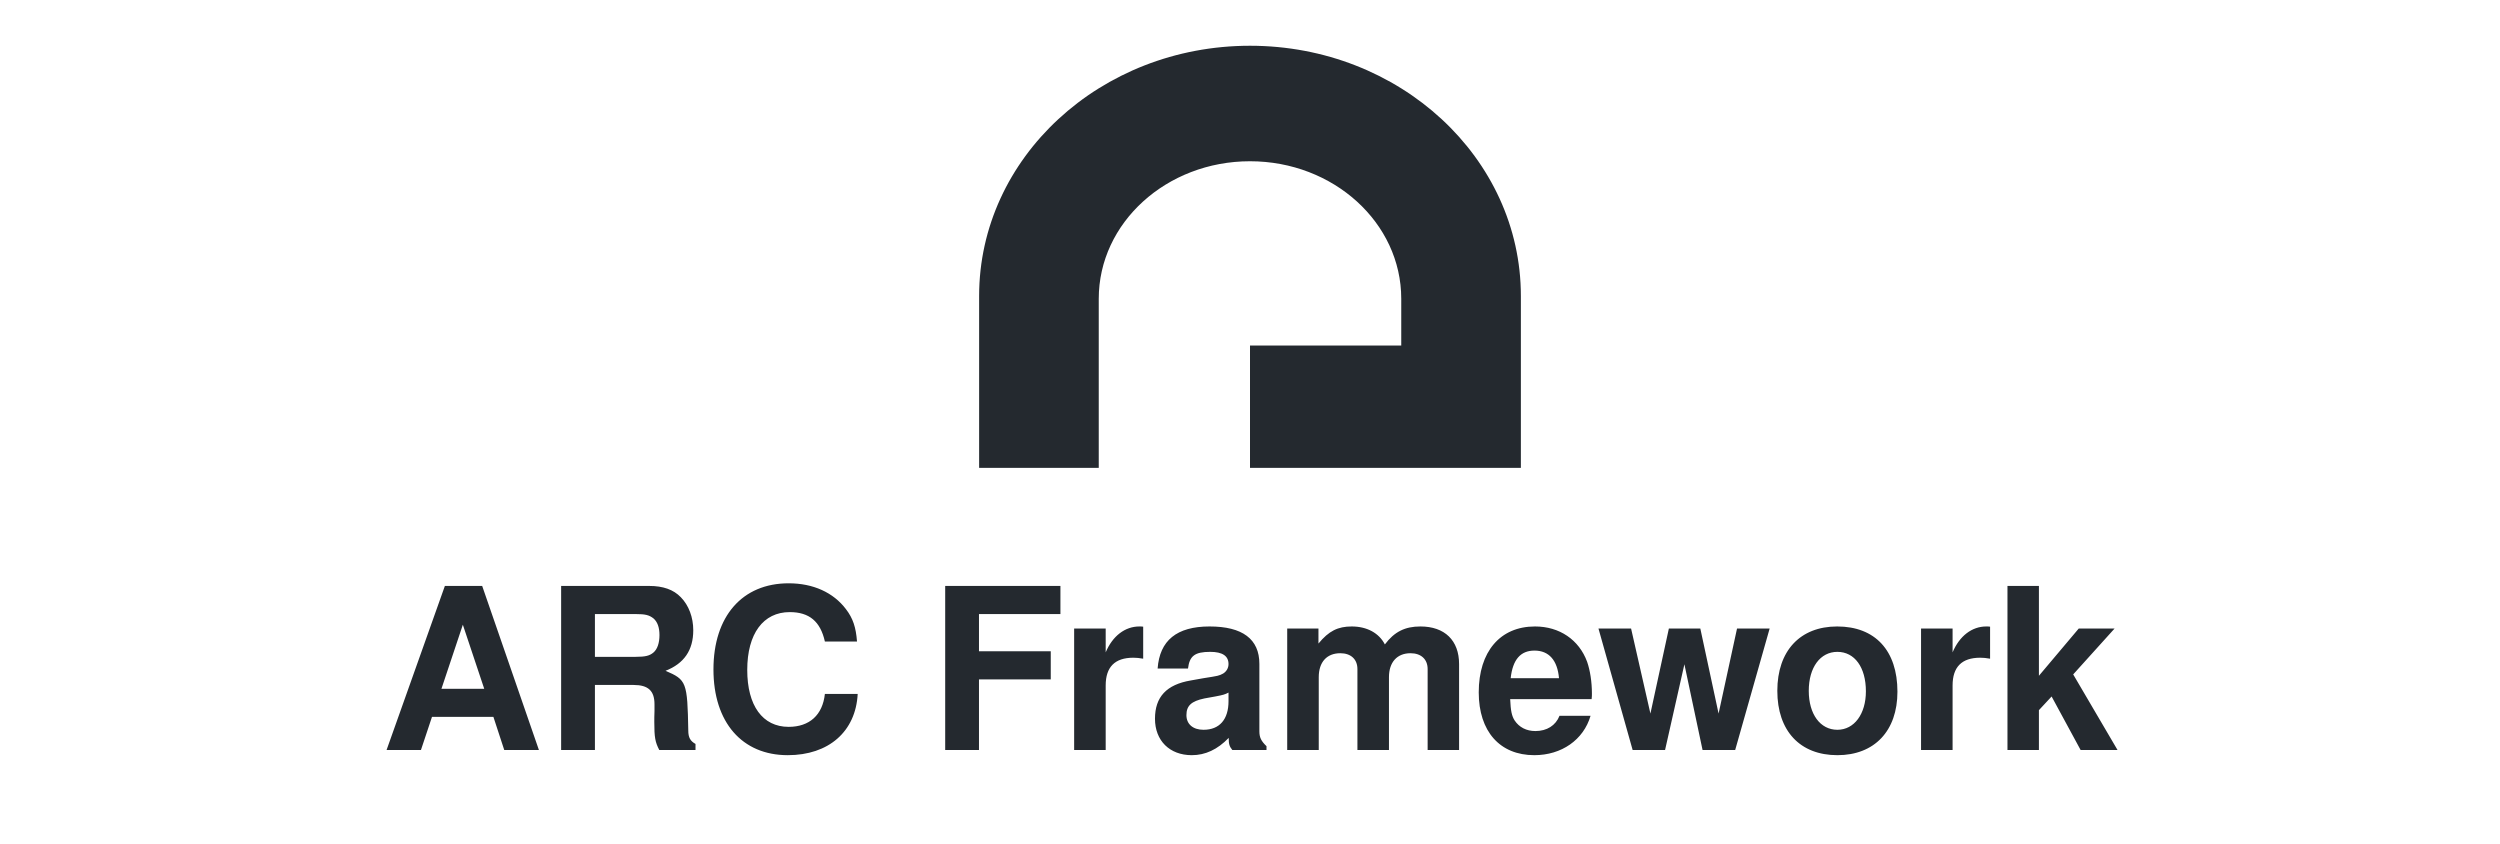
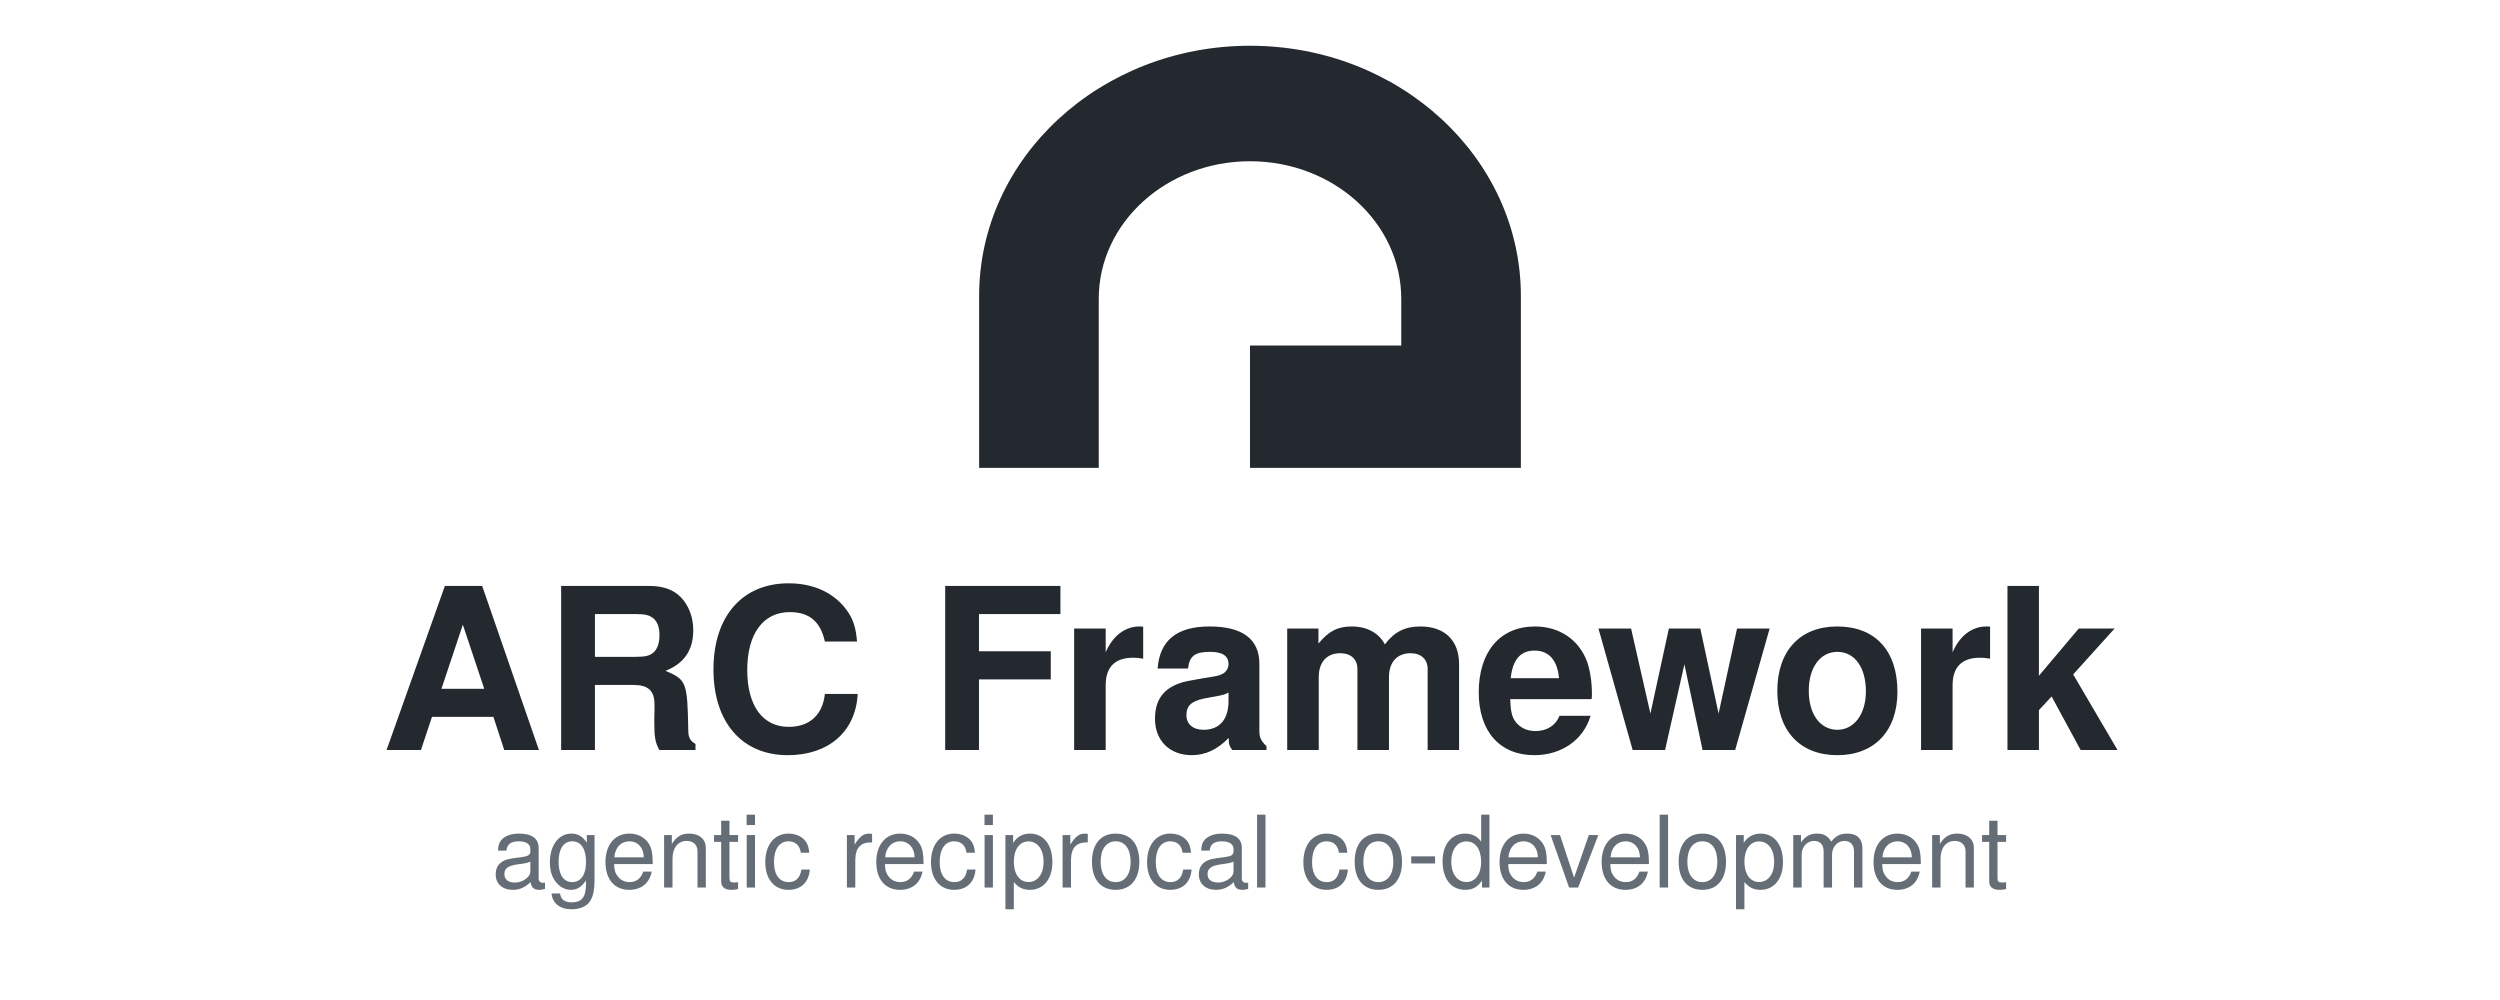
- <svg xmlns="http://www.w3.org/2000/svg" viewBox="0 0 400 135">
+ <svg xmlns="http://www.w3.org/2000/svg" viewBox="0 0 400 160">
  <g transform="translate(200, 50) scale(0.22)">
    <path d="M465 421L268 421L268 332L378 332L378 298A110 100 0 0 0 158 298L158 421L71 421L71 296A197 182 0 0 1 465 296Z" fill="#24292f" transform="translate(-268, -308)" />
  </g>
  <text x="200" y="120" text-anchor="middle" font-family="-apple-system, BlinkMacSystemFont, 'Segoe UI', Helvetica, Arial, sans-serif" font-size="36" font-weight="600" fill="#24292f">ARC Framework</text>
+   <text x="200" y="142" text-anchor="middle" font-family="-apple-system, BlinkMacSystemFont, 'Segoe UI', Helvetica, Arial, sans-serif" font-size="16" fill="#656d76">agentic reciprocal co-development</text>
</svg>
